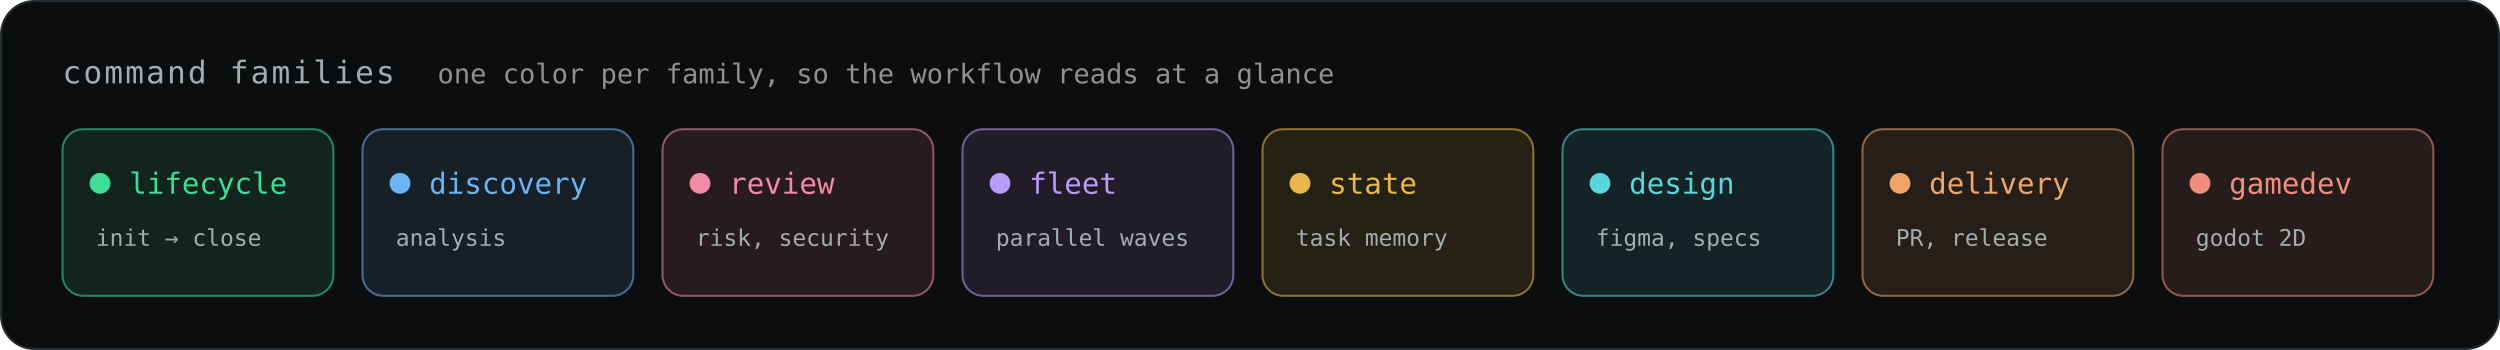
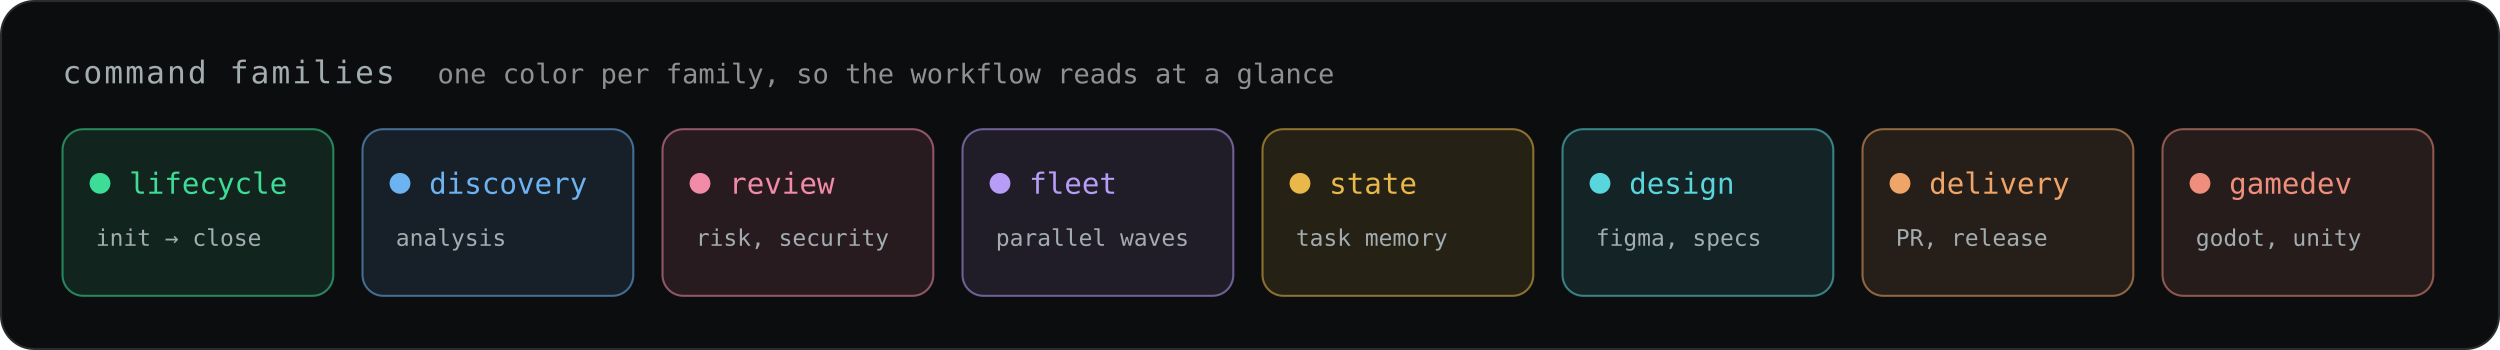
<svg xmlns="http://www.w3.org/2000/svg" viewBox="0 0 1200 168" width="1200" height="168" font-family="ui-monospace, SFMono-Regular, 'SF Mono', Menlo, Consolas, monospace" role="img" aria-label="The eight command clusters, one color per family">
  <rect x="0.5" y="0.5" width="1199" height="167" rx="16" fill="#0b0d0e" stroke="#262c2f" />
  <text x="30" y="40" font-size="15" fill="#a3adb0" letter-spacing="1">command families</text>
  <text x="210" y="40" font-size="13" fill="#e8eae8" opacity="0.6">one color per family, so the workflow reads at a glance</text>
  <g>
    <g transform="translate(30 62)">
      <rect width="130" height="80" rx="10" fill="#3ddc97" fill-opacity="0.12" stroke="#3ddc97" stroke-opacity="0.55" />
      <circle cx="18" cy="26" r="5" fill="#3ddc97" />
      <text x="32" y="31" font-size="14" fill="#3ddc97">lifecycle</text>
      <text x="16" y="56" font-size="11" fill="#a3adb0">init → close</text>
    </g>
    <g transform="translate(174 62)">
      <rect width="130" height="80" rx="10" fill="#6db3f2" fill-opacity="0.12" stroke="#6db3f2" stroke-opacity="0.55" />
      <circle cx="18" cy="26" r="5" fill="#6db3f2" />
      <text x="32" y="31" font-size="14" fill="#6db3f2">discovery</text>
      <text x="16" y="56" font-size="11" fill="#a3adb0">analysis</text>
    </g>
    <g transform="translate(318 62)">
      <rect width="130" height="80" rx="10" fill="#f28ba8" fill-opacity="0.12" stroke="#f28ba8" stroke-opacity="0.55" />
      <circle cx="18" cy="26" r="5" fill="#f28ba8" />
      <text x="32" y="31" font-size="14" fill="#f28ba8">review</text>
      <text x="16" y="56" font-size="11" fill="#a3adb0">risk, security</text>
    </g>
    <g transform="translate(462 62)">
      <rect width="130" height="80" rx="10" fill="#b79df5" fill-opacity="0.12" stroke="#b79df5" stroke-opacity="0.55" />
      <circle cx="18" cy="26" r="5" fill="#b79df5" />
      <text x="32" y="31" font-size="14" fill="#b79df5">fleet</text>
      <text x="16" y="56" font-size="11" fill="#a3adb0">parallel waves</text>
    </g>
    <g transform="translate(606 62)">
      <rect width="130" height="80" rx="10" fill="#e8b84a" fill-opacity="0.12" stroke="#e8b84a" stroke-opacity="0.55" />
      <circle cx="18" cy="26" r="5" fill="#e8b84a" />
      <text x="32" y="31" font-size="14" fill="#e8b84a">state</text>
      <text x="16" y="56" font-size="11" fill="#a3adb0">task memory</text>
    </g>
    <g transform="translate(750 62)">
      <rect width="130" height="80" rx="10" fill="#59d6db" fill-opacity="0.12" stroke="#59d6db" stroke-opacity="0.55" />
      <circle cx="18" cy="26" r="5" fill="#59d6db" />
      <text x="32" y="31" font-size="14" fill="#59d6db">design</text>
      <text x="16" y="56" font-size="11" fill="#a3adb0">figma, specs</text>
    </g>
    <g transform="translate(894 62)">
      <rect width="130" height="80" rx="10" fill="#f0a568" fill-opacity="0.12" stroke="#f0a568" stroke-opacity="0.55" />
      <circle cx="18" cy="26" r="5" fill="#f0a568" />
      <text x="32" y="31" font-size="14" fill="#f0a568">delivery</text>
      <text x="16" y="56" font-size="11" fill="#a3adb0">PR, release</text>
    </g>
    <g transform="translate(1038 62)">
      <rect width="130" height="80" rx="10" fill="#ef8e7d" fill-opacity="0.12" stroke="#ef8e7d" stroke-opacity="0.55" />
      <circle cx="18" cy="26" r="5" fill="#ef8e7d" />
      <text x="32" y="31" font-size="14" fill="#ef8e7d">gamedev</text>
-       <text x="16" y="56" font-size="11" fill="#a3adb0">godot 2D</text>
+       <text x="16" y="56" font-size="11" fill="#a3adb0">godot, unity</text>
    </g>
  </g>
</svg>
